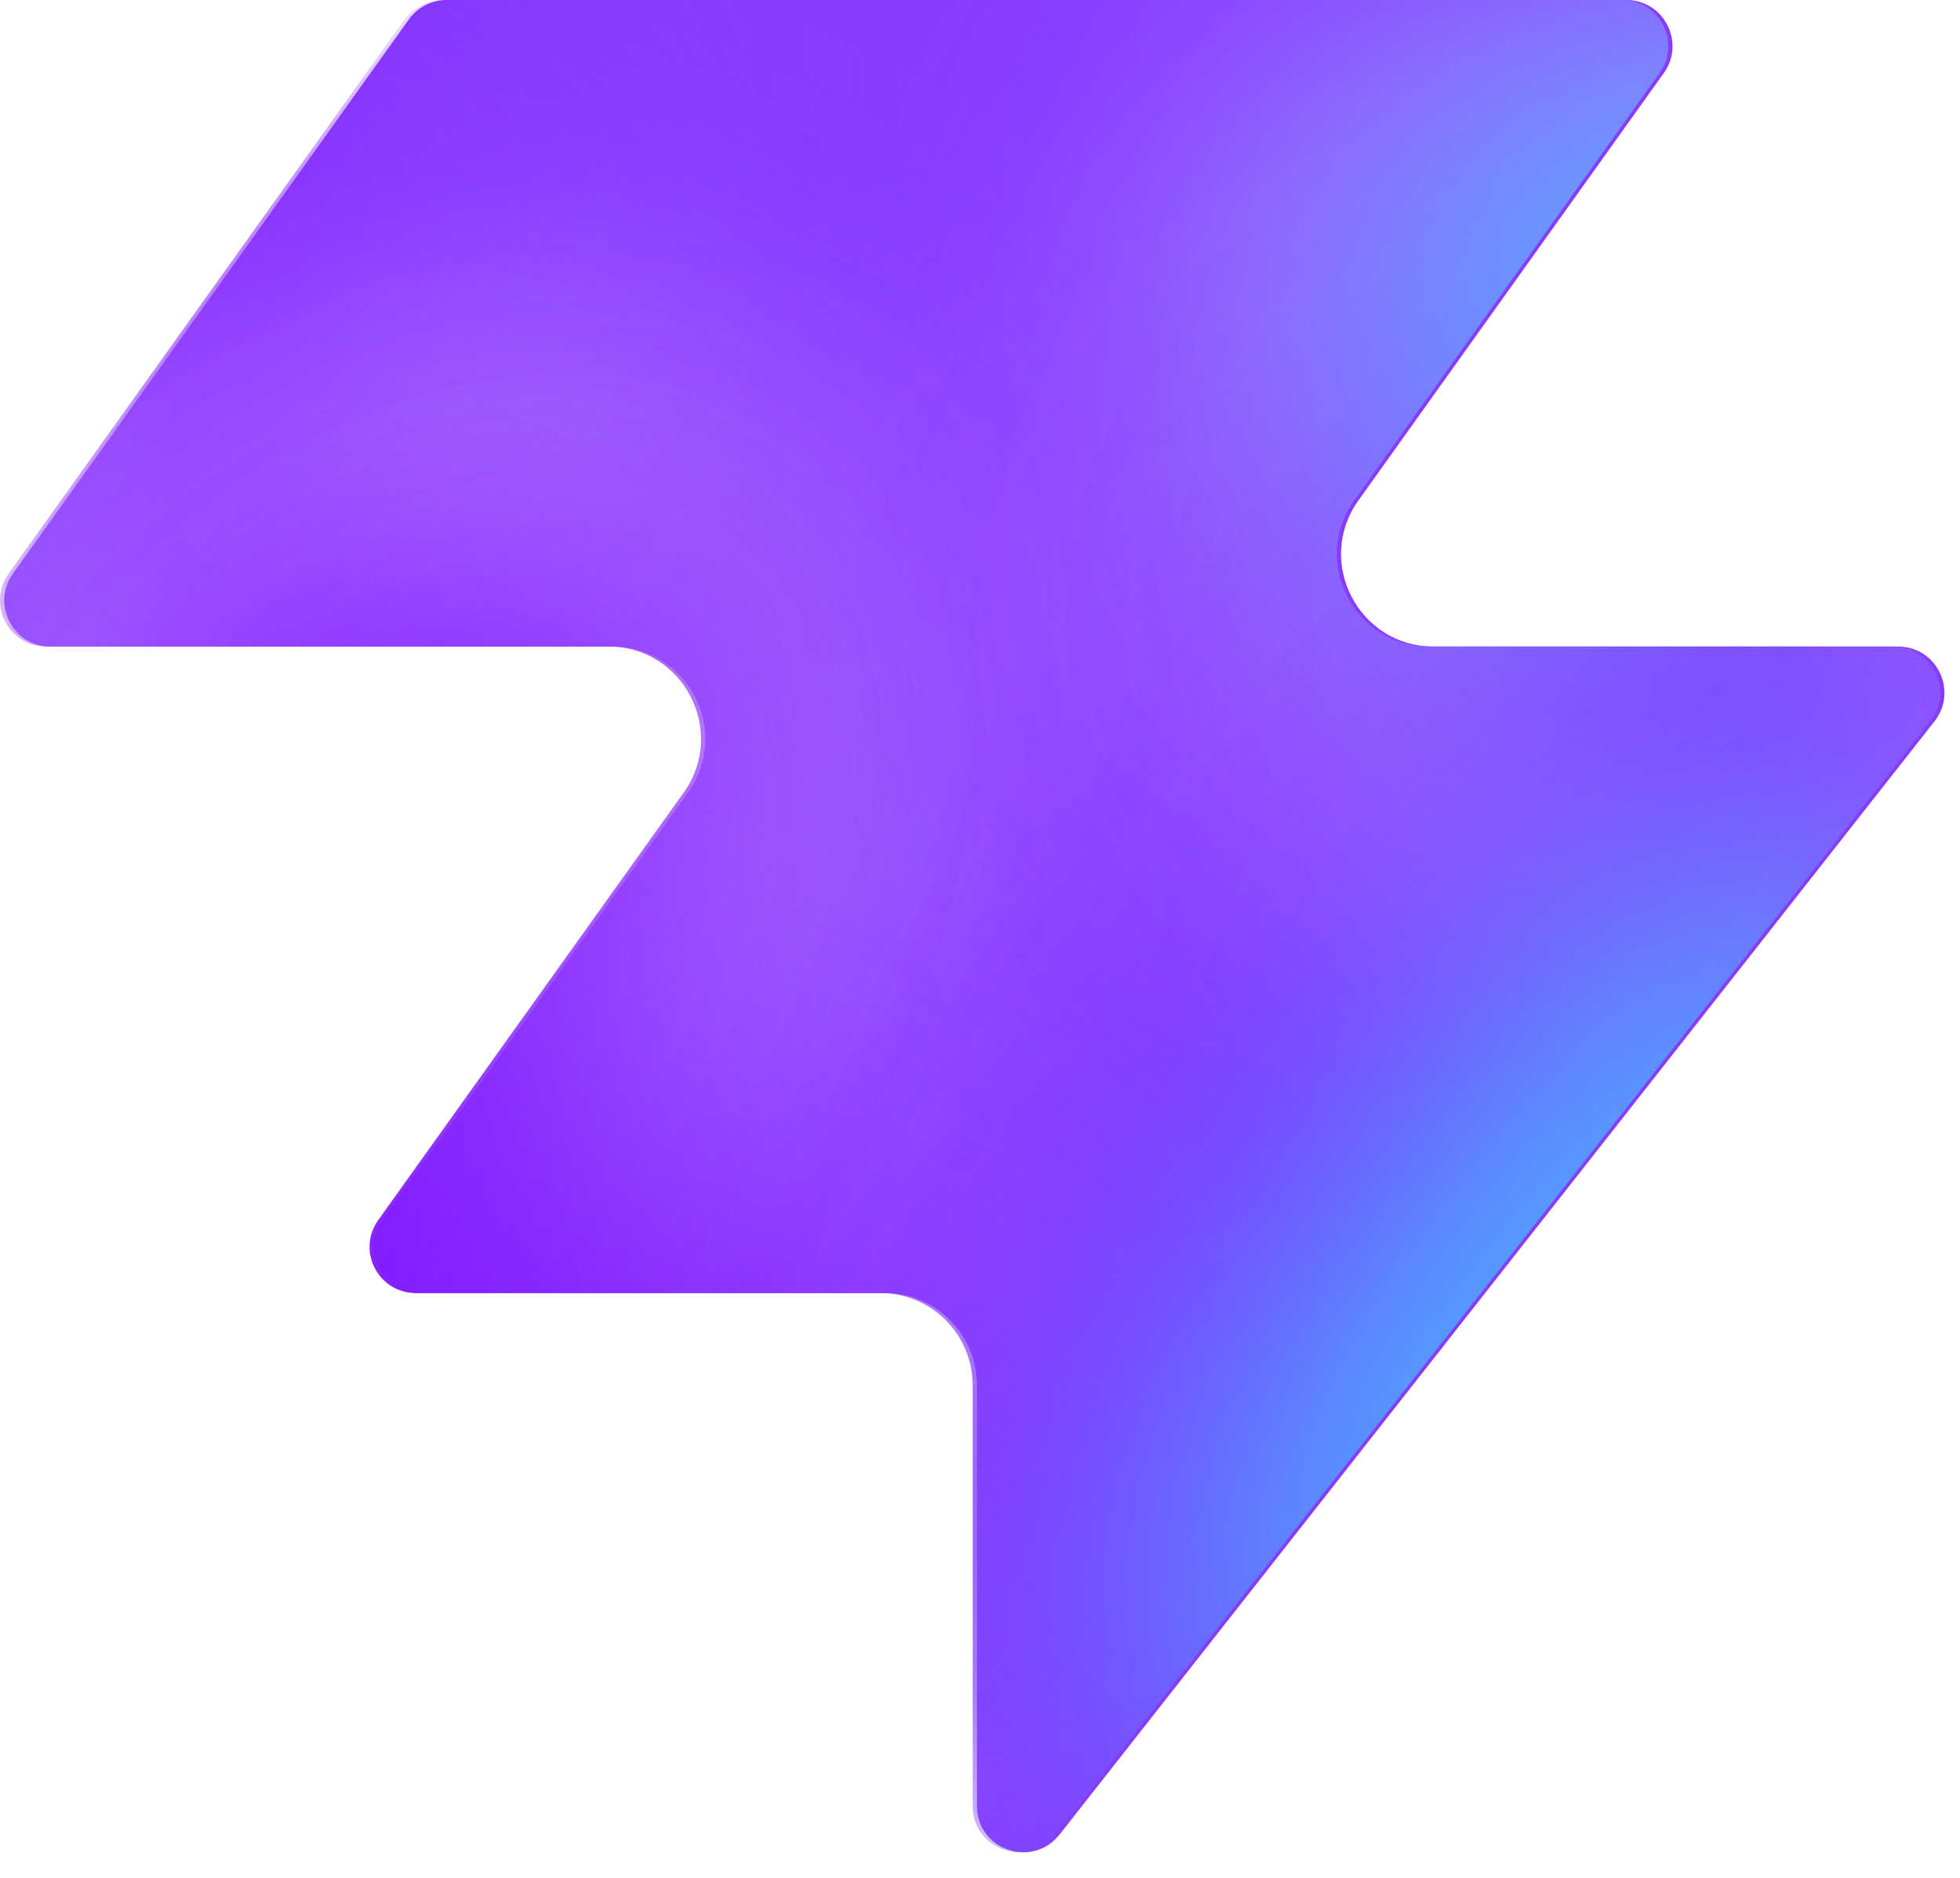
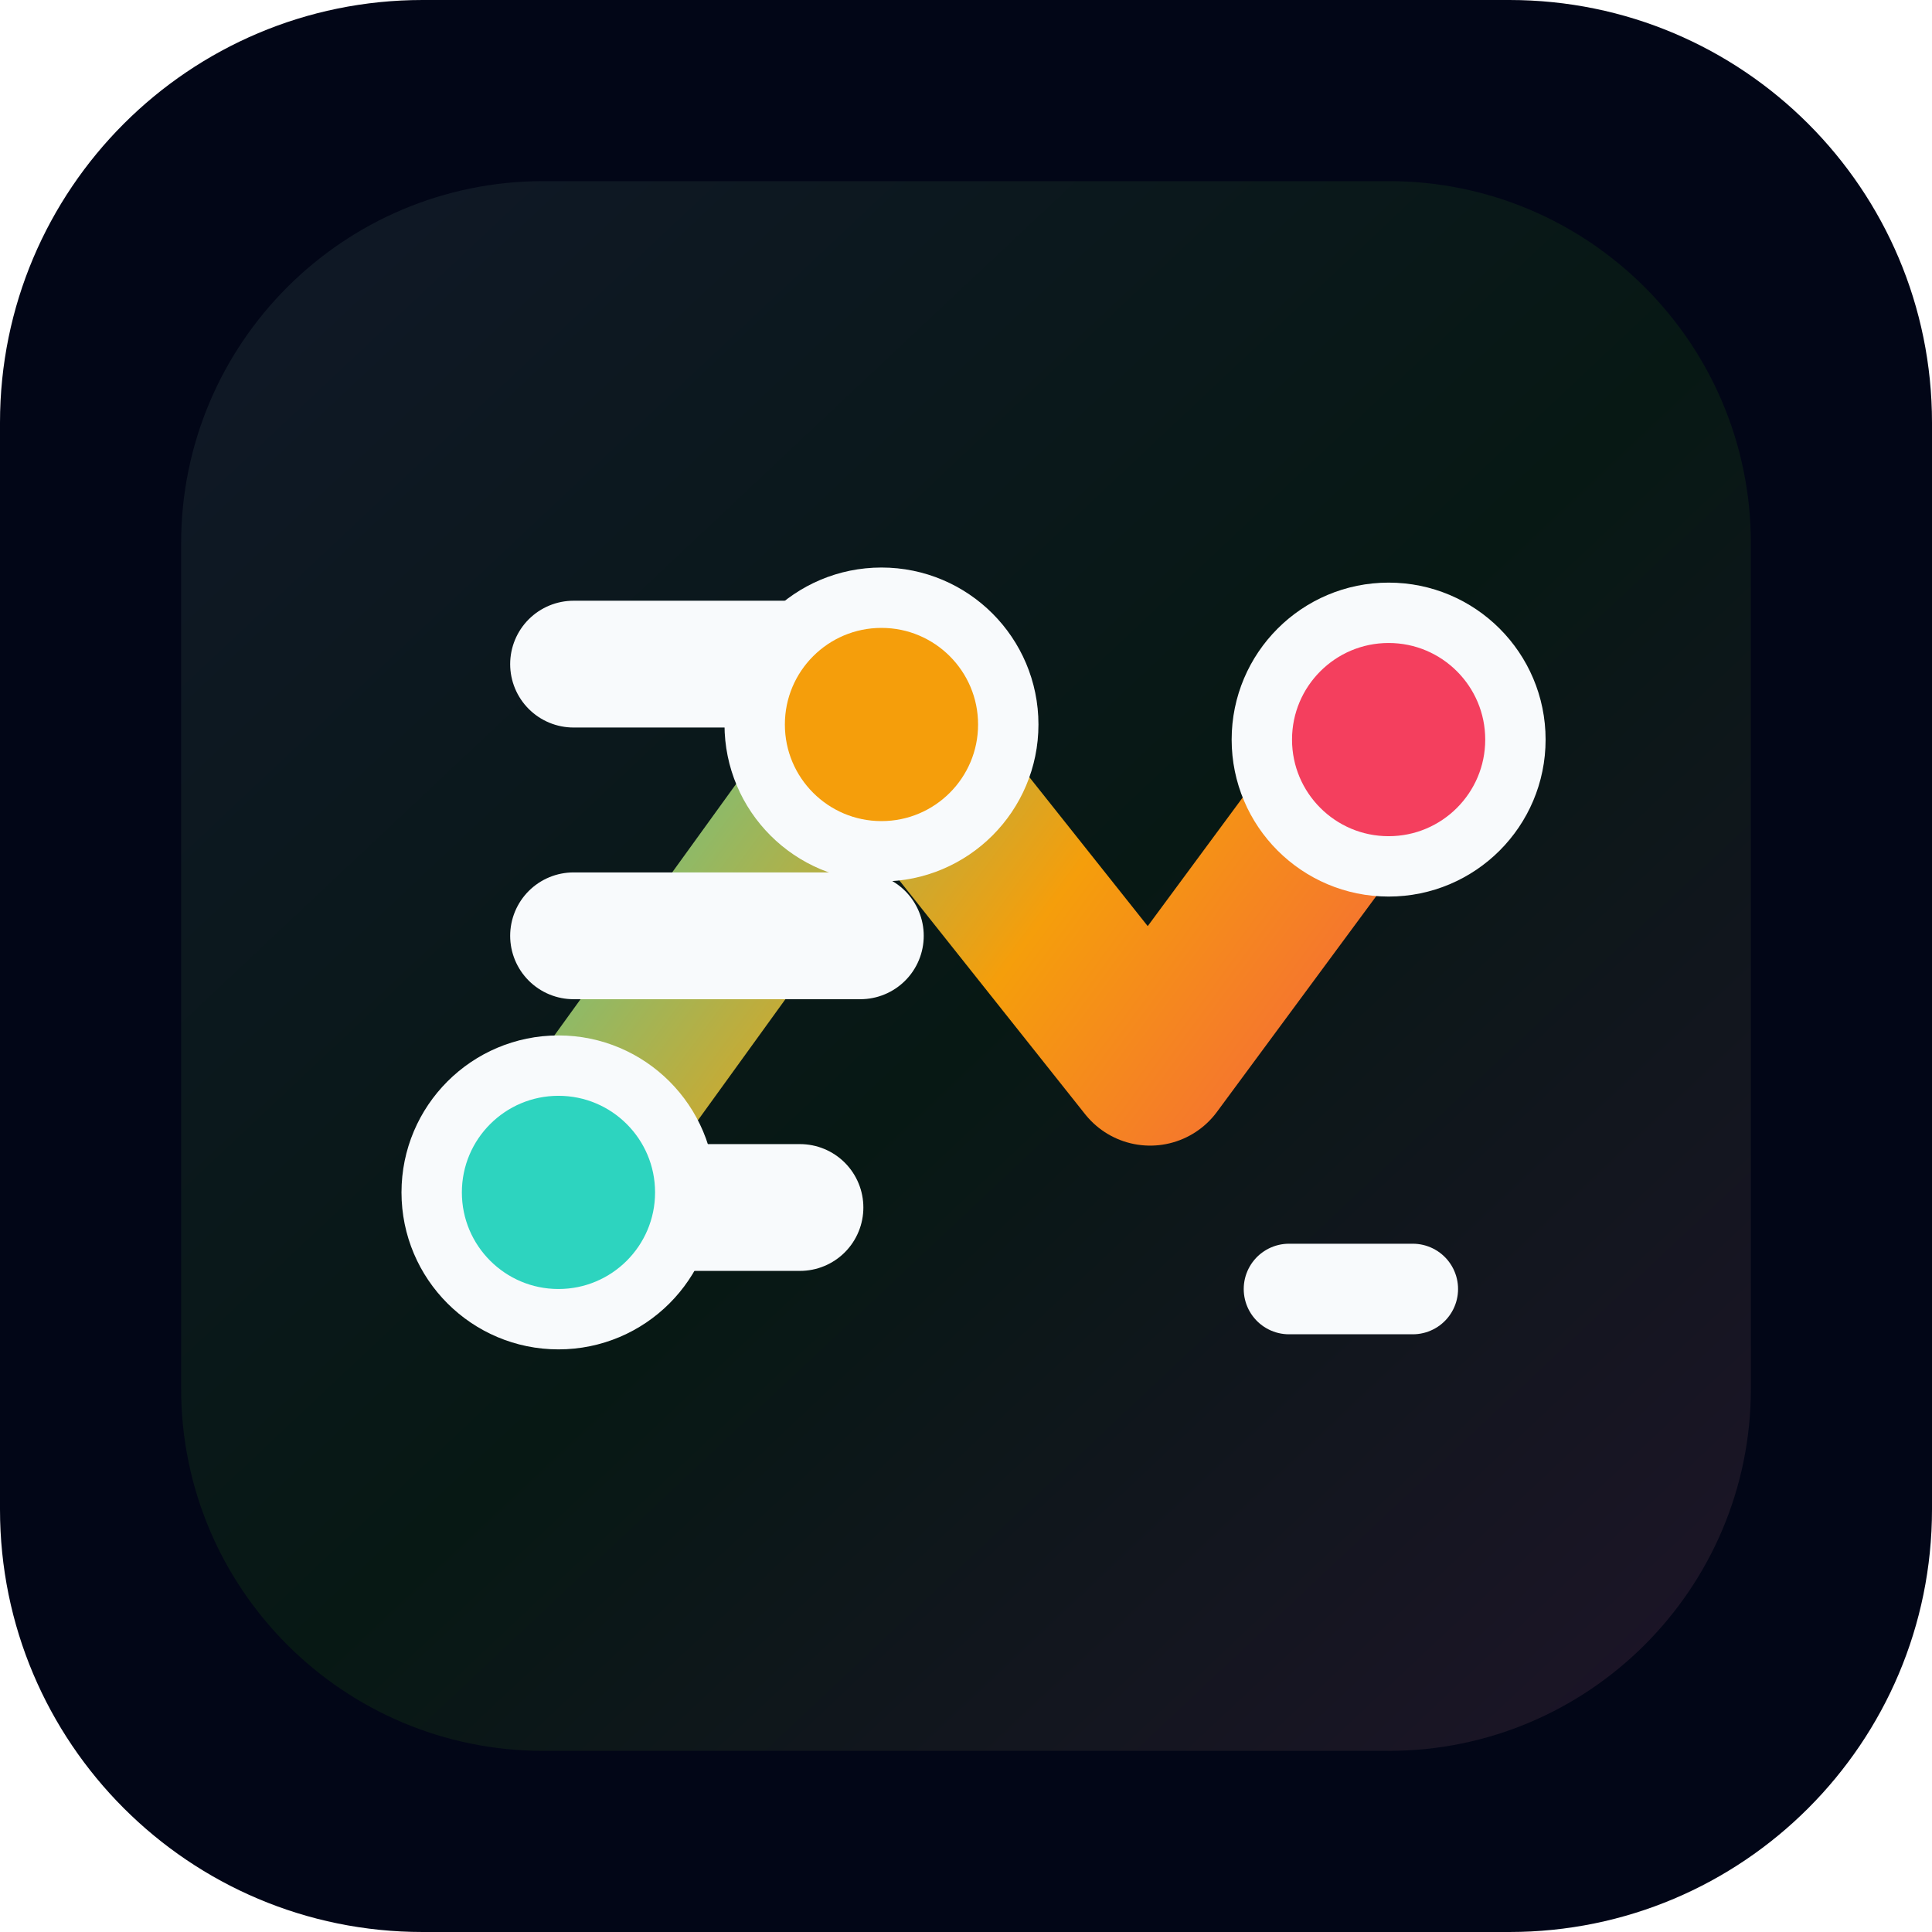
- <svg xmlns="http://www.w3.org/2000/svg" width="48" height="46" fill="none" viewBox="0 0 48 46">
-   <path fill="#863bff" d="M25.946 44.938c-.664.845-2.021.375-2.021-.698V33.937a2.26 2.26 0 0 0-2.262-2.262H10.287c-.92 0-1.456-1.04-.92-1.788l7.48-10.471c1.07-1.497 0-3.578-1.842-3.578H1.237c-.92 0-1.456-1.04-.92-1.788L10.013.474c.214-.297.556-.474.92-.474h28.894c.92 0 1.456 1.04.92 1.788l-7.48 10.471c-1.07 1.498 0 3.579 1.842 3.579h11.377c.943 0 1.473 1.088.89 1.83L25.947 44.94z" style="fill:#863bff;fill:color(display-p3 .525 .23 1);fill-opacity:1" />
-   <mask id="a" width="48" height="46" x="0" y="0" maskUnits="userSpaceOnUse" style="mask-type:alpha">
-     <path fill="#000" d="M25.842 44.938c-.664.844-2.021.375-2.021-.698V33.937a2.26 2.26 0 0 0-2.262-2.262H10.183c-.92 0-1.456-1.04-.92-1.788l7.48-10.471c1.07-1.498 0-3.579-1.842-3.579H1.133c-.92 0-1.456-1.04-.92-1.787L9.91.473c.214-.297.556-.474.92-.474h28.894c.92 0 1.456 1.04.92 1.788l-7.48 10.471c-1.07 1.498 0 3.578 1.842 3.578h11.377c.943 0 1.473 1.088.89 1.832L25.843 44.94z" style="fill:#000;fill-opacity:1" />
-   </mask>
-   <g mask="url(#a)">
-     <g filter="url(#b)">
-       <ellipse cx="5.508" cy="14.704" fill="#ede6ff" rx="5.508" ry="14.704" style="fill:#ede6ff;fill:color(display-p3 .927 .903 1);fill-opacity:1" transform="matrix(.00324 1 1 -.00324 -4.47 31.516)" />
-     </g>
-     <g filter="url(#c)">
-       <ellipse cx="10.399" cy="29.851" fill="#ede6ff" rx="10.399" ry="29.851" style="fill:#ede6ff;fill:color(display-p3 .927 .903 1);fill-opacity:1" transform="matrix(.00324 1 1 -.00324 -39.328 7.883)" />
-     </g>
-     <g filter="url(#d)">
-       <ellipse cx="5.508" cy="30.487" fill="#7e14ff" rx="5.508" ry="30.487" style="fill:#7e14ff;fill:color(display-p3 .492 .077 1);fill-opacity:1" transform="rotate(89.814 -25.913 -14.639)scale(1 -1)" />
-     </g>
-     <g filter="url(#e)">
-       <ellipse cx="5.508" cy="30.599" fill="#7e14ff" rx="5.508" ry="30.599" style="fill:#7e14ff;fill:color(display-p3 .492 .077 1);fill-opacity:1" transform="rotate(89.814 -32.644 -3.334)scale(1 -1)" />
-     </g>
-     <g filter="url(#f)">
-       <ellipse cx="5.508" cy="30.599" fill="#7e14ff" rx="5.508" ry="30.599" style="fill:#7e14ff;fill:color(display-p3 .492 .077 1);fill-opacity:1" transform="matrix(.00324 1 1 -.00324 -34.34 30.47)" />
-     </g>
-     <g filter="url(#g)">
-       <ellipse cx="14.072" cy="22.078" fill="#ede6ff" rx="14.072" ry="22.078" style="fill:#ede6ff;fill:color(display-p3 .927 .903 1);fill-opacity:1" transform="rotate(93.35 24.506 48.493)scale(-1 1)" />
-     </g>
-     <g filter="url(#h)">
-       <ellipse cx="3.47" cy="21.501" fill="#7e14ff" rx="3.47" ry="21.501" style="fill:#7e14ff;fill:color(display-p3 .492 .077 1);fill-opacity:1" transform="rotate(89.009 28.708 47.59)scale(-1 1)" />
-     </g>
-     <g filter="url(#i)">
-       <ellipse cx="3.47" cy="21.501" fill="#7e14ff" rx="3.47" ry="21.501" style="fill:#7e14ff;fill:color(display-p3 .492 .077 1);fill-opacity:1" transform="rotate(89.009 28.708 47.59)scale(-1 1)" />
-     </g>
-     <g filter="url(#j)">
-       <ellipse cx=".387" cy="8.972" fill="#7e14ff" rx="4.407" ry="29.108" style="fill:#7e14ff;fill:color(display-p3 .492 .077 1);fill-opacity:1" transform="rotate(39.51 .387 8.972)" />
-     </g>
-     <g filter="url(#k)">
-       <ellipse cx="47.523" cy="-6.092" fill="#7e14ff" rx="4.407" ry="29.108" style="fill:#7e14ff;fill:color(display-p3 .492 .077 1);fill-opacity:1" transform="rotate(37.892 47.523 -6.092)" />
-     </g>
-     <g filter="url(#l)">
-       <ellipse cx="41.412" cy="6.333" fill="#47bfff" rx="5.971" ry="9.665" style="fill:#47bfff;fill:color(display-p3 .28 .748 1);fill-opacity:1" transform="rotate(37.892 41.412 6.333)" />
-     </g>
-     <g filter="url(#m)">
-       <ellipse cx="-1.879" cy="38.332" fill="#7e14ff" rx="4.407" ry="29.108" style="fill:#7e14ff;fill:color(display-p3 .492 .077 1);fill-opacity:1" transform="rotate(37.892 -1.88 38.332)" />
-     </g>
-     <g filter="url(#n)">
-       <ellipse cx="-1.879" cy="38.332" fill="#7e14ff" rx="4.407" ry="29.108" style="fill:#7e14ff;fill:color(display-p3 .492 .077 1);fill-opacity:1" transform="rotate(37.892 -1.88 38.332)" />
-     </g>
-     <g filter="url(#o)">
-       <ellipse cx="35.651" cy="29.907" fill="#7e14ff" rx="4.407" ry="29.108" style="fill:#7e14ff;fill:color(display-p3 .492 .077 1);fill-opacity:1" transform="rotate(37.892 35.651 29.907)" />
-     </g>
-     <g filter="url(#p)">
-       <ellipse cx="38.418" cy="32.4" fill="#47bfff" rx="5.971" ry="15.297" style="fill:#47bfff;fill:color(display-p3 .28 .748 1);fill-opacity:1" transform="rotate(37.892 38.418 32.4)" />
-     </g>
-   </g>
+ <svg xmlns="http://www.w3.org/2000/svg" width="64" height="64" viewBox="0 0 64 64">
  <defs>
-     <filter id="b" width="60.045" height="41.654" x="-19.77" y="16.149" color-interpolation-filters="sRGB" filterUnits="userSpaceOnUse">
-       <feFlood flood-opacity="0" result="BackgroundImageFix" />
-       <feBlend in="SourceGraphic" in2="BackgroundImageFix" result="shape" />
-       <feGaussianBlur result="effect1_foregroundBlur_2002_17158" stdDeviation="7.659" />
-     </filter>
-     <filter id="c" width="90.34" height="51.437" x="-54.613" y="-7.533" color-interpolation-filters="sRGB" filterUnits="userSpaceOnUse">
-       <feFlood flood-opacity="0" result="BackgroundImageFix" />
-       <feBlend in="SourceGraphic" in2="BackgroundImageFix" result="shape" />
-       <feGaussianBlur result="effect1_foregroundBlur_2002_17158" stdDeviation="7.659" />
-     </filter>
-     <filter id="d" width="79.355" height="29.4" x="-49.64" y="2.03" color-interpolation-filters="sRGB" filterUnits="userSpaceOnUse">
-       <feFlood flood-opacity="0" result="BackgroundImageFix" />
-       <feBlend in="SourceGraphic" in2="BackgroundImageFix" result="shape" />
-       <feGaussianBlur result="effect1_foregroundBlur_2002_17158" stdDeviation="4.596" />
-     </filter>
-     <filter id="e" width="79.579" height="29.4" x="-45.045" y="20.029" color-interpolation-filters="sRGB" filterUnits="userSpaceOnUse">
-       <feFlood flood-opacity="0" result="BackgroundImageFix" />
-       <feBlend in="SourceGraphic" in2="BackgroundImageFix" result="shape" />
-       <feGaussianBlur result="effect1_foregroundBlur_2002_17158" stdDeviation="4.596" />
-     </filter>
-     <filter id="f" width="79.579" height="29.4" x="-43.513" y="21.178" color-interpolation-filters="sRGB" filterUnits="userSpaceOnUse">
-       <feFlood flood-opacity="0" result="BackgroundImageFix" />
-       <feBlend in="SourceGraphic" in2="BackgroundImageFix" result="shape" />
-       <feGaussianBlur result="effect1_foregroundBlur_2002_17158" stdDeviation="4.596" />
-     </filter>
-     <filter id="g" width="74.749" height="58.852" x="15.756" y="-17.901" color-interpolation-filters="sRGB" filterUnits="userSpaceOnUse">
-       <feFlood flood-opacity="0" result="BackgroundImageFix" />
-       <feBlend in="SourceGraphic" in2="BackgroundImageFix" result="shape" />
-       <feGaussianBlur result="effect1_foregroundBlur_2002_17158" stdDeviation="7.659" />
-     </filter>
-     <filter id="h" width="61.377" height="25.362" x="23.548" y="2.284" color-interpolation-filters="sRGB" filterUnits="userSpaceOnUse">
-       <feFlood flood-opacity="0" result="BackgroundImageFix" />
-       <feBlend in="SourceGraphic" in2="BackgroundImageFix" result="shape" />
-       <feGaussianBlur result="effect1_foregroundBlur_2002_17158" stdDeviation="4.596" />
-     </filter>
-     <filter id="i" width="61.377" height="25.362" x="23.548" y="2.284" color-interpolation-filters="sRGB" filterUnits="userSpaceOnUse">
-       <feFlood flood-opacity="0" result="BackgroundImageFix" />
-       <feBlend in="SourceGraphic" in2="BackgroundImageFix" result="shape" />
-       <feGaussianBlur result="effect1_foregroundBlur_2002_17158" stdDeviation="4.596" />
-     </filter>
-     <filter id="j" width="56.045" height="63.649" x="-27.636" y="-22.853" color-interpolation-filters="sRGB" filterUnits="userSpaceOnUse">
-       <feFlood flood-opacity="0" result="BackgroundImageFix" />
-       <feBlend in="SourceGraphic" in2="BackgroundImageFix" result="shape" />
-       <feGaussianBlur result="effect1_foregroundBlur_2002_17158" stdDeviation="4.596" />
-     </filter>
-     <filter id="k" width="54.814" height="64.646" x="20.116" y="-38.415" color-interpolation-filters="sRGB" filterUnits="userSpaceOnUse">
-       <feFlood flood-opacity="0" result="BackgroundImageFix" />
-       <feBlend in="SourceGraphic" in2="BackgroundImageFix" result="shape" />
-       <feGaussianBlur result="effect1_foregroundBlur_2002_17158" stdDeviation="4.596" />
-     </filter>
-     <filter id="l" width="33.541" height="35.313" x="24.641" y="-11.323" color-interpolation-filters="sRGB" filterUnits="userSpaceOnUse">
-       <feFlood flood-opacity="0" result="BackgroundImageFix" />
-       <feBlend in="SourceGraphic" in2="BackgroundImageFix" result="shape" />
-       <feGaussianBlur result="effect1_foregroundBlur_2002_17158" stdDeviation="4.596" />
-     </filter>
-     <filter id="m" width="54.814" height="64.646" x="-29.286" y="6.009" color-interpolation-filters="sRGB" filterUnits="userSpaceOnUse">
-       <feFlood flood-opacity="0" result="BackgroundImageFix" />
-       <feBlend in="SourceGraphic" in2="BackgroundImageFix" result="shape" />
-       <feGaussianBlur result="effect1_foregroundBlur_2002_17158" stdDeviation="4.596" />
-     </filter>
-     <filter id="n" width="54.814" height="64.646" x="-29.286" y="6.009" color-interpolation-filters="sRGB" filterUnits="userSpaceOnUse">
-       <feFlood flood-opacity="0" result="BackgroundImageFix" />
-       <feBlend in="SourceGraphic" in2="BackgroundImageFix" result="shape" />
-       <feGaussianBlur result="effect1_foregroundBlur_2002_17158" stdDeviation="4.596" />
-     </filter>
-     <filter id="o" width="54.814" height="64.646" x="8.244" y="-2.416" color-interpolation-filters="sRGB" filterUnits="userSpaceOnUse">
-       <feFlood flood-opacity="0" result="BackgroundImageFix" />
-       <feBlend in="SourceGraphic" in2="BackgroundImageFix" result="shape" />
-       <feGaussianBlur result="effect1_foregroundBlur_2002_17158" stdDeviation="4.596" />
-     </filter>
-     <filter id="p" width="39.409" height="43.623" x="18.713" y="10.588" color-interpolation-filters="sRGB" filterUnits="userSpaceOnUse">
-       <feFlood flood-opacity="0" result="BackgroundImageFix" />
-       <feBlend in="SourceGraphic" in2="BackgroundImageFix" result="shape" />
-       <feGaussianBlur result="effect1_foregroundBlur_2002_17158" stdDeviation="4.596" />
-     </filter>
+     <linearGradient id="bg" x1="8" x2="56" y1="7" y2="58" gradientUnits="userSpaceOnUse">
+       <stop offset="0" stop-color="#101827" />
+       <stop offset=".52" stop-color="#071814" />
+       <stop offset="1" stop-color="#1d1428" />
+     </linearGradient>
+     <linearGradient id="route" x1="16" x2="50" y1="20" y2="45" gradientUnits="userSpaceOnUse">
+       <stop offset="0" stop-color="#2dd4bf" />
+       <stop offset=".5" stop-color="#f59e0b" />
+       <stop offset="1" stop-color="#f43f5e" />
+     </linearGradient>
  </defs>
+   <rect width="64" height="64" rx="14" fill="#020617" />
+   <rect x="6" y="6" width="52" height="52" rx="12" fill="url(#bg)" />
+   <path d="M18 39.5 29.2 24 38.1 35.2 46 24.5" fill="none" stroke="url(#route)" stroke-width="5.5" stroke-linecap="round" stroke-linejoin="round" />
+   <path d="M19 22h12.5M19 31h9.5M19 40h7.5" fill="none" stroke="#f8fafc" stroke-width="4.2" stroke-linecap="round" />
+   <circle cx="18.5" cy="39.5" r="4.2" fill="#2dd4bf" stroke="#f8fafc" stroke-width="2" />
+   <circle cx="29.2" cy="24" r="4.2" fill="#f59e0b" stroke="#f8fafc" stroke-width="2" />
+   <circle cx="46" cy="24.5" r="4.2" fill="#f43f5e" stroke="#f8fafc" stroke-width="2" />
+   <path d="M42.7 42.7h4.1" stroke="#f8fafc" stroke-width="3" stroke-linecap="round" />
</svg>
